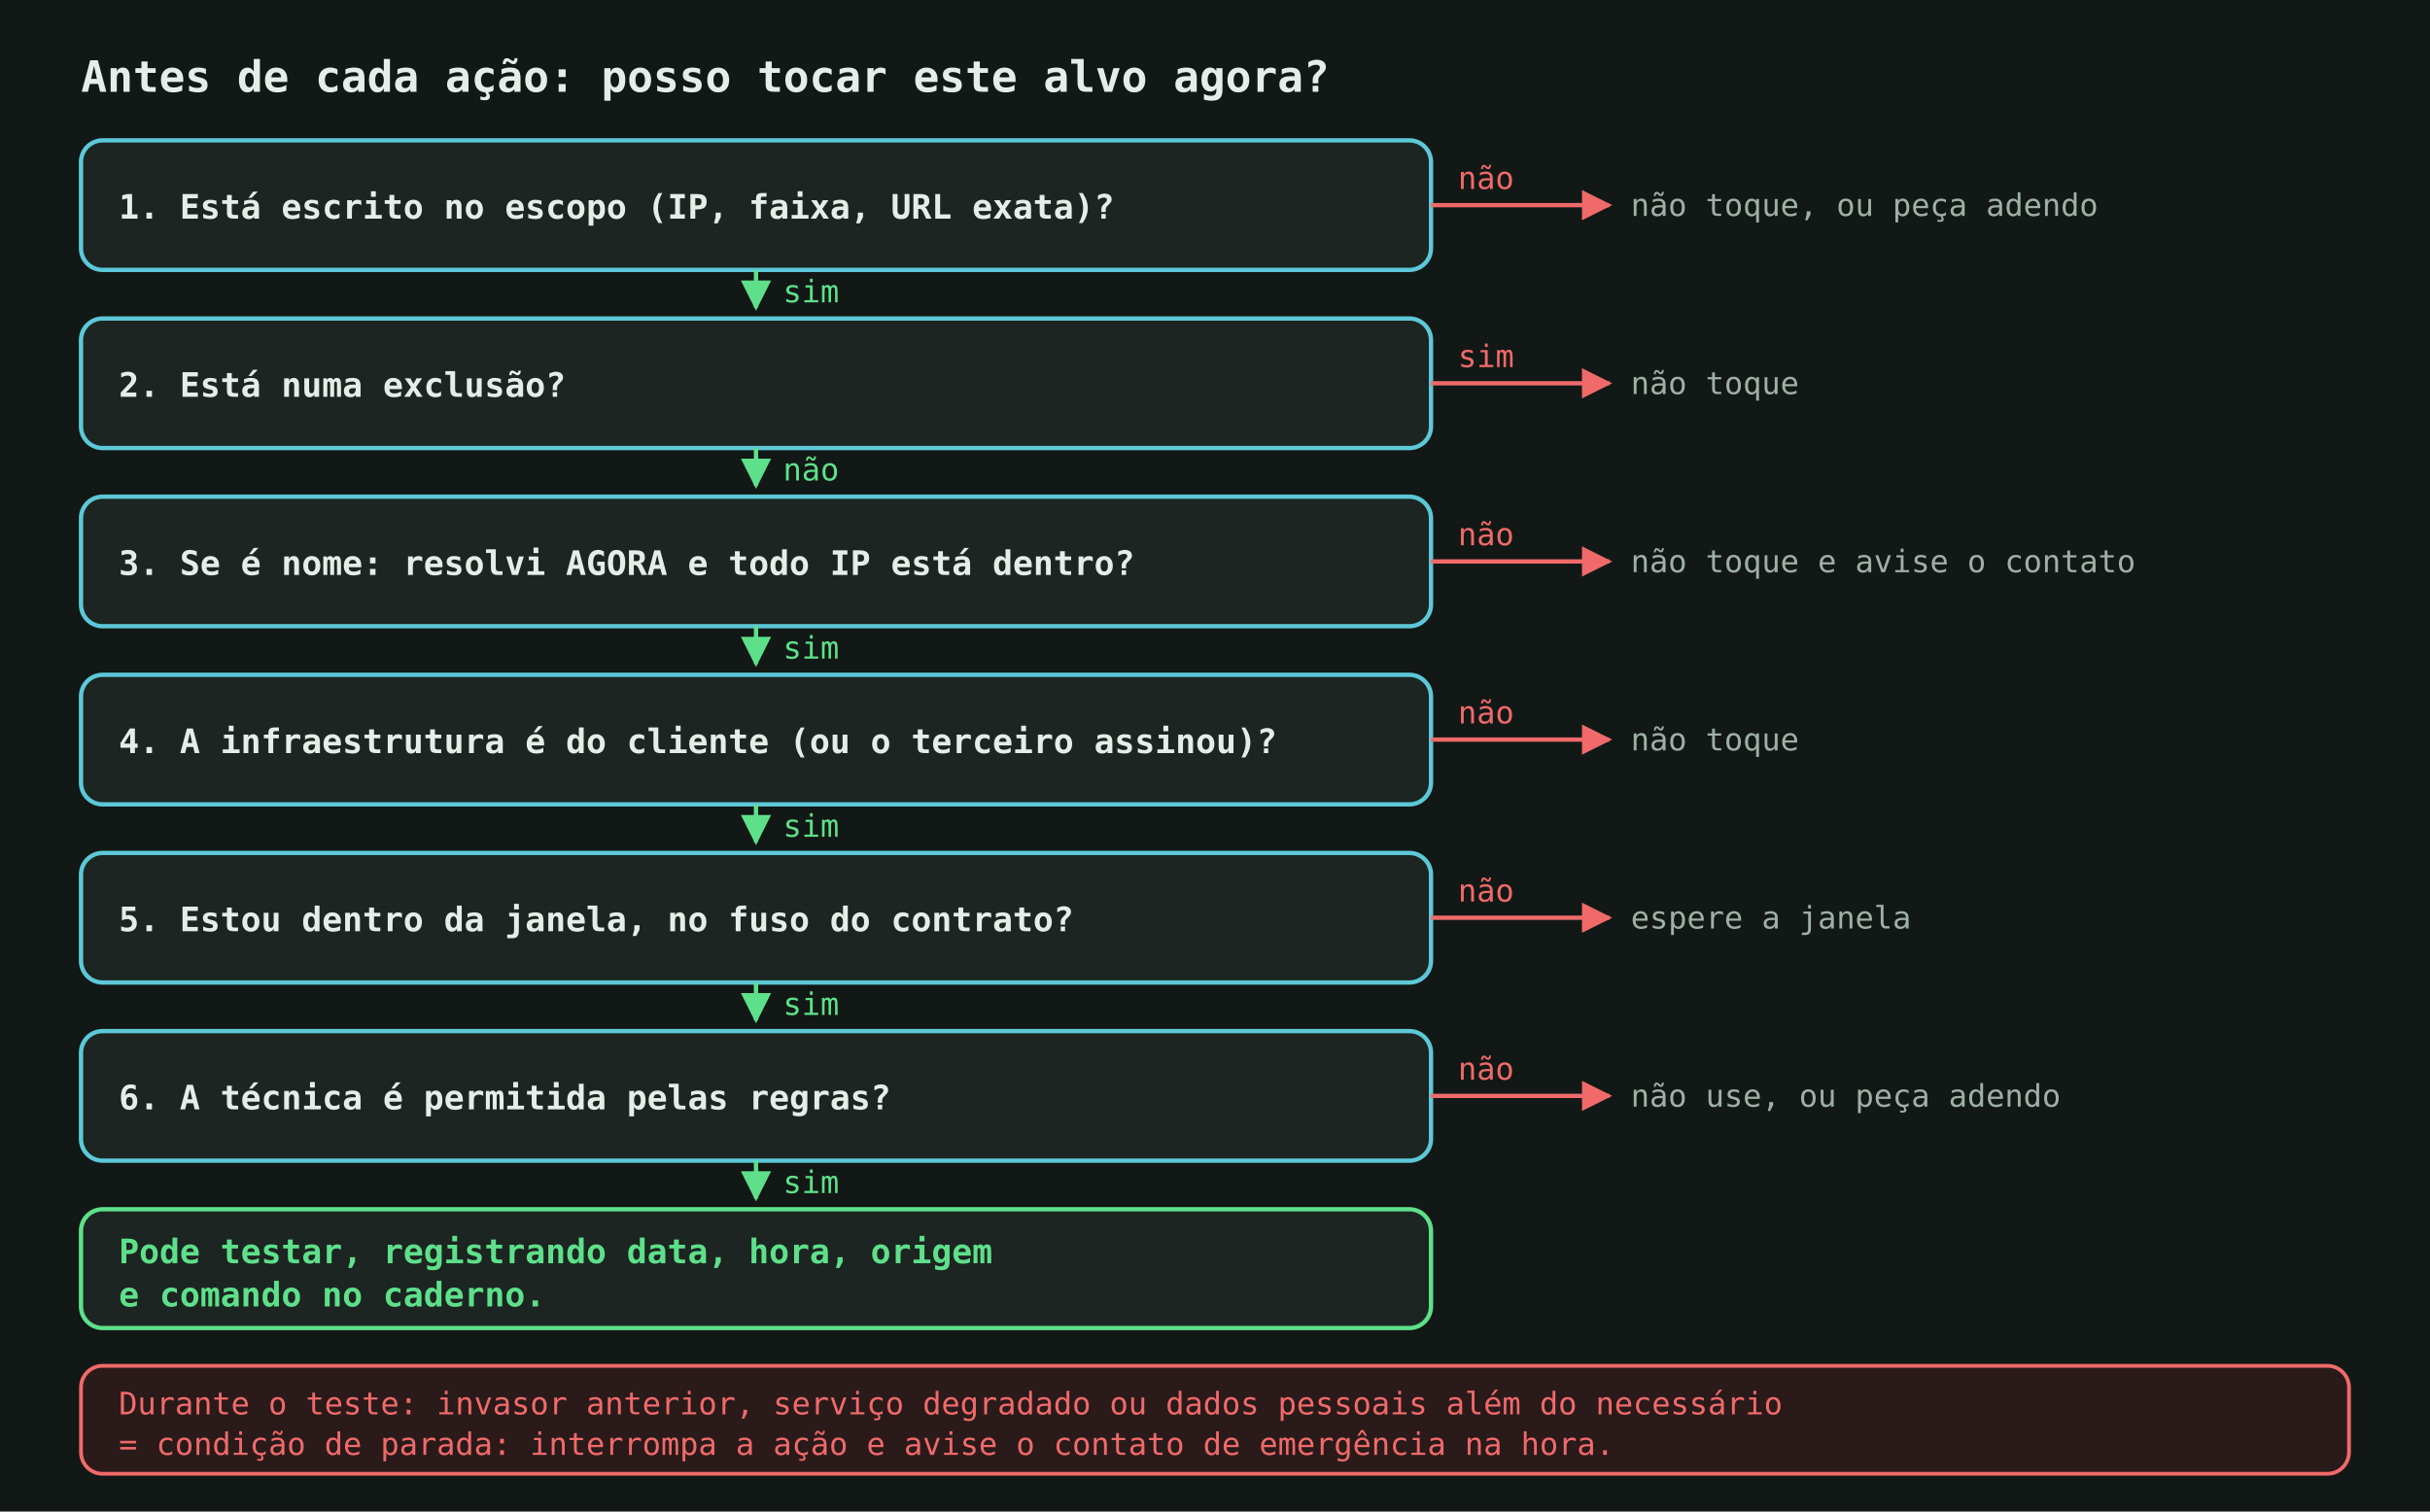
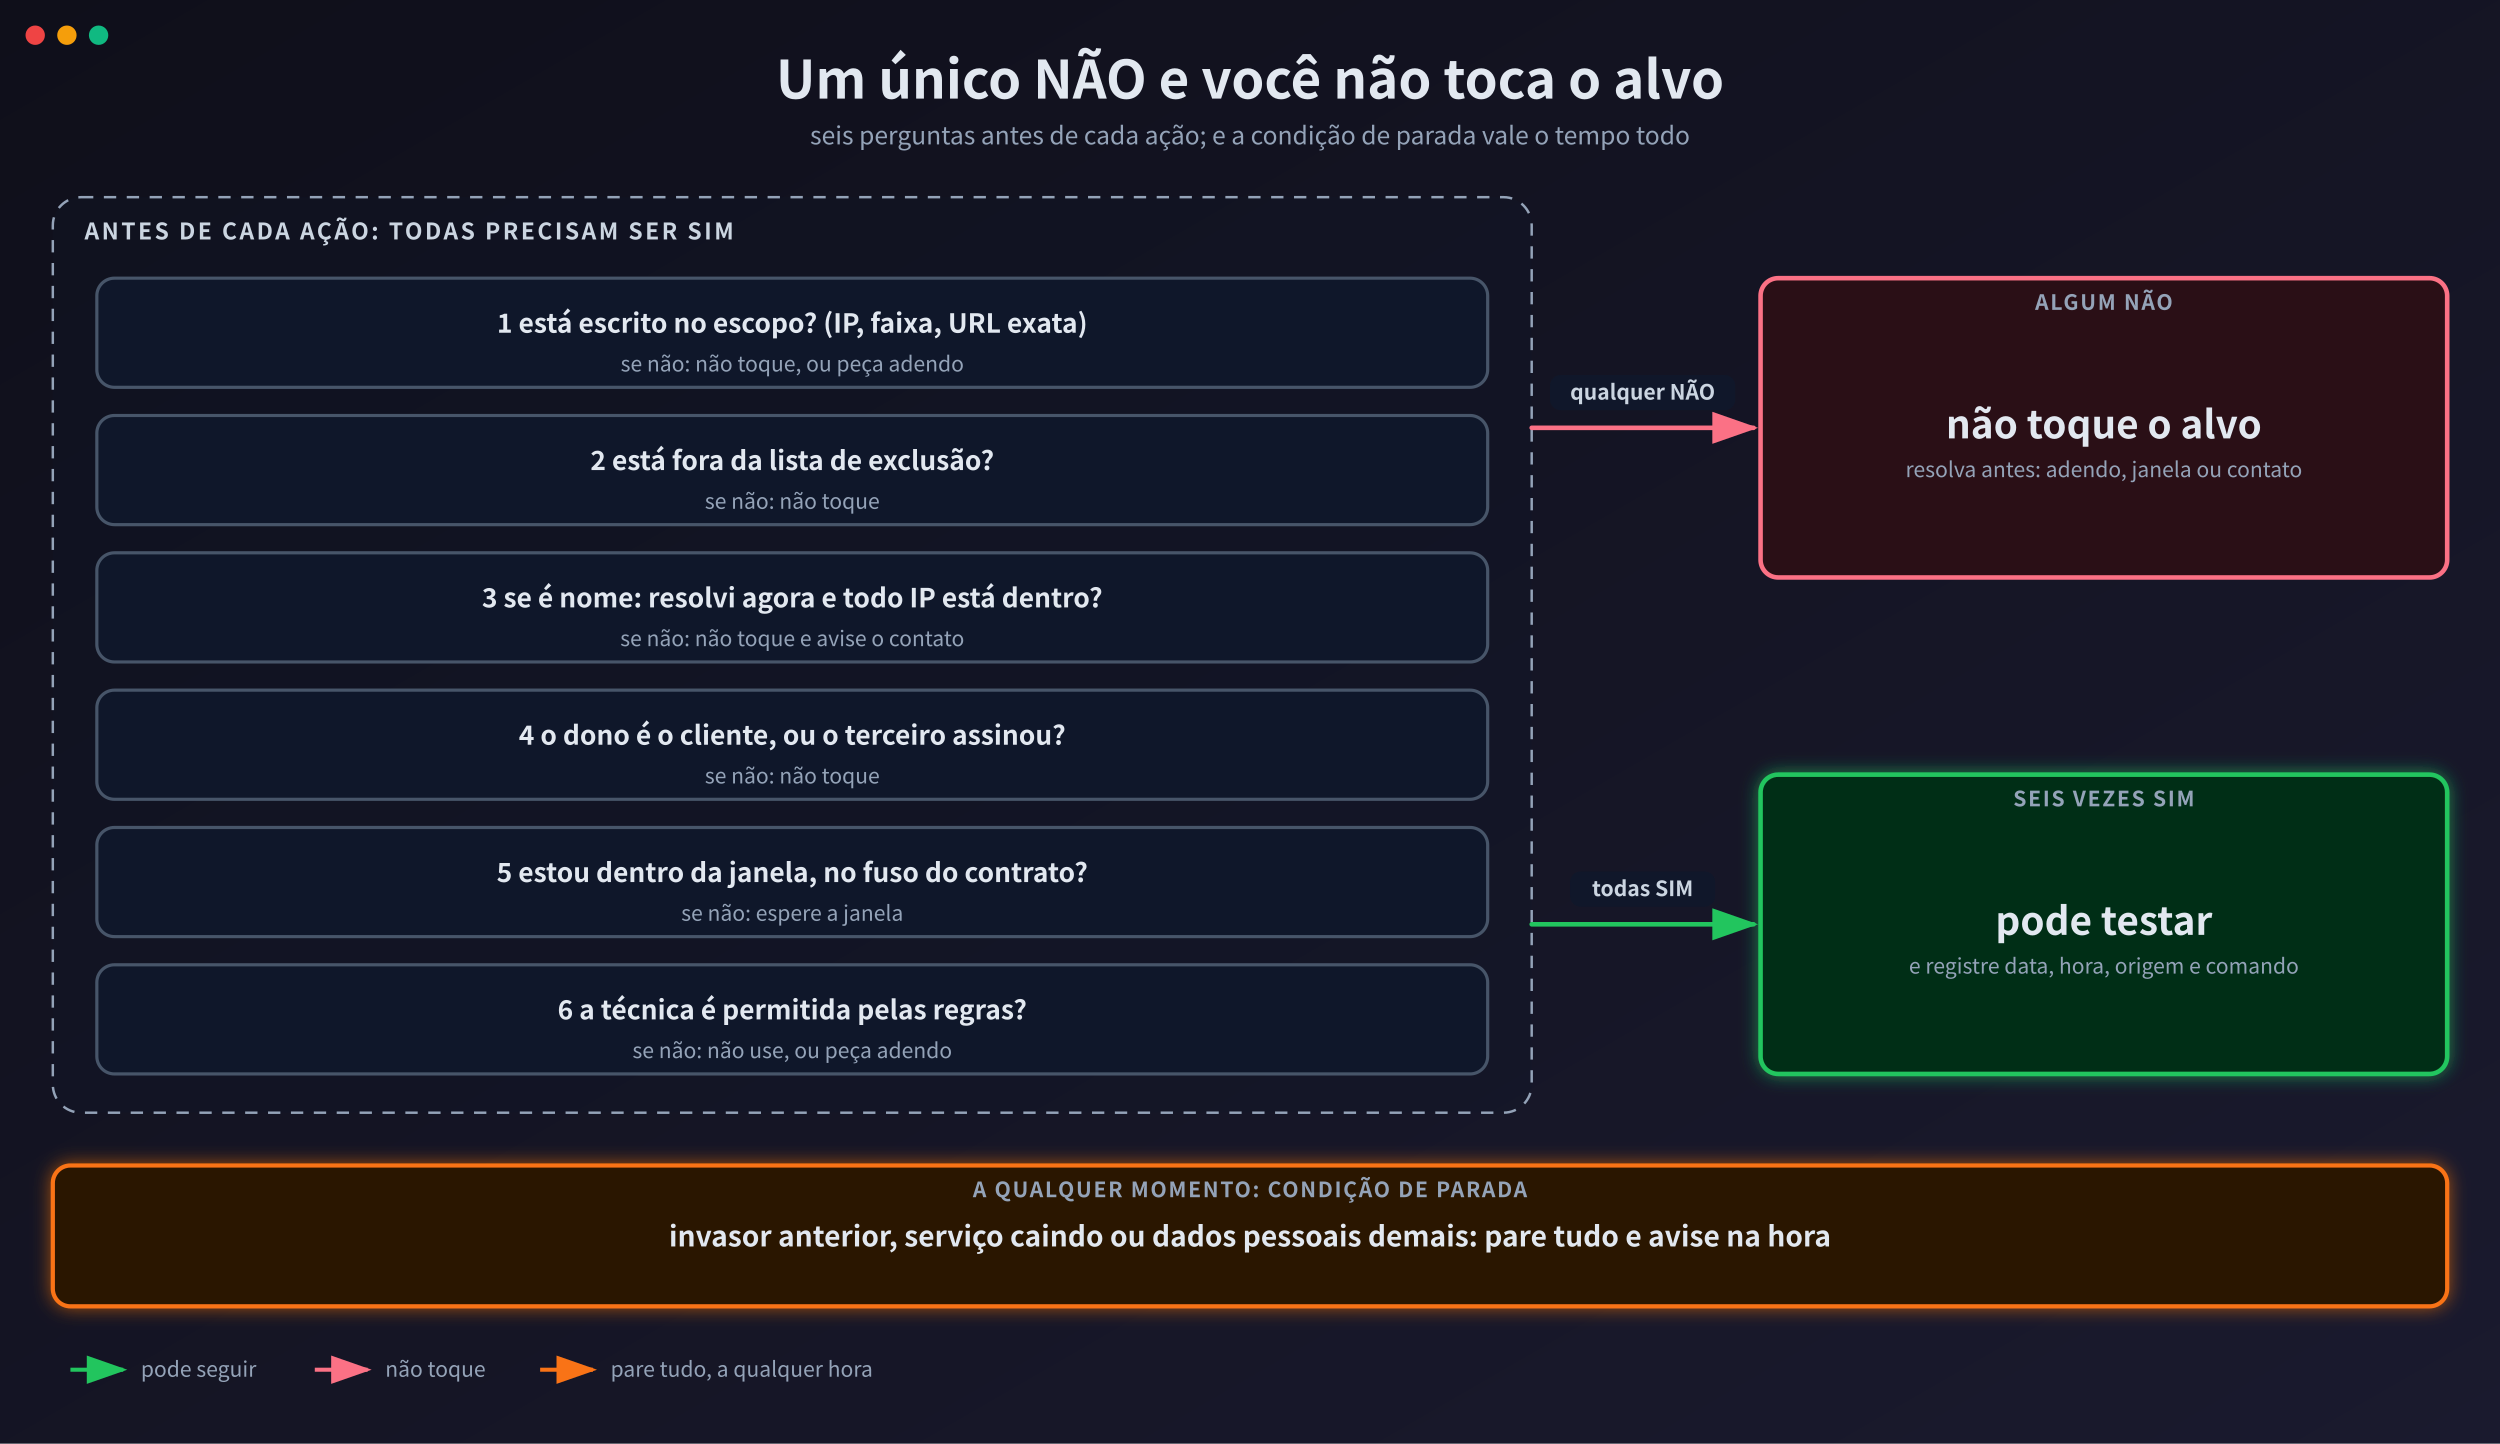
- <svg xmlns="http://www.w3.org/2000/svg" viewBox="0 0 900 560" role="img" aria-labelledby="t d">
-   <style>
-     text { font-family: ui-monospace, "DejaVu Sans Mono", Menlo, Consolas, monospace; fill: #e6ede8; white-space: pre; }
-     .t { font-size: 16px; font-weight: 700; }
-     .m { font-size: 12.5px; font-weight: 700; }
-     .s { font-size: 11.5px; fill: #9fb0a6; }
-     .box { fill: #1c2521; stroke-width: 1.6; }
-   </style>
+ <svg xmlns="http://www.w3.org/2000/svg" viewBox="0 0 1420 820" width="1420" height="820" data-generator="fireworks-tech-graph" data-schema-version="1" data-text-metrics="heuristic-v1" data-style-id="2" data-visual-theme="Dark Terminal" data-diagram-type="architecture" data-motion-scene="" data-semantic-profile="generic" data-semantic-valid="true" data-quality-profile="standard" data-max-bends-per-edge="12" data-max-total-bends="100" data-max-route-stretch="5.0" data-max-bridged-crossings="8" data-min-node-gap="0.0" data-min-container-gutter="0.0" data-min-label-clearance="2.0" data-min-segment-length="0.0">
  <defs>
-     <marker id="g" viewBox="0 0 10 10" refX="9" refY="5" markerWidth="7" markerHeight="7" orient="auto">
-       <path d="M0 0 L10 5 L0 10 z" fill="#5ee08a" />
+     <marker id="arrowA" markerWidth="10" markerHeight="7" refX="9" refY="3.5" orient="auto">
+       <polygon points="0 0, 10 3.5, 0 7" fill="#a855f7" />
    </marker>
-     <marker id="r" viewBox="0 0 10 10" refX="9" refY="5" markerWidth="7" markerHeight="7" orient="auto">
-       <path d="M0 0 L10 5 L0 10 z" fill="#f06a6a" />
+     <marker id="arrowB" markerWidth="10" markerHeight="7" refX="9" refY="3.5" orient="auto">
+       <polygon points="0 0, 10 3.5, 0 7" fill="#22c55e" />
    </marker>
+     <marker id="arrowC" markerWidth="10" markerHeight="7" refX="9" refY="3.5" orient="auto">
+       <polygon points="0 0, 10 3.5, 0 7" fill="#38bdf8" />
+     </marker>
+     <marker id="arrowE" markerWidth="10" markerHeight="7" refX="9" refY="3.5" orient="auto">
+       <polygon points="0 0, 10 3.5, 0 7" fill="#fb7185" />
+     </marker>
+     <marker id="arrowF" markerWidth="10" markerHeight="7" refX="9" refY="3.5" orient="auto">
+       <polygon points="0 0, 10 3.5, 0 7" fill="#f59e0b" />
+     </marker>
+     <marker id="arrowG" markerWidth="10" markerHeight="7" refX="9" refY="3.5" orient="auto">
+       <polygon points="0 0, 10 3.5, 0 7" fill="#f97316" />
+     </marker>
+     <marker id="arrowH" markerWidth="10" markerHeight="7" refX="9" refY="3.5" orient="auto">
+       <polygon points="0 0, 10 3.5, 0 7" fill="#94a3b8" />
+     </marker>
+     <linearGradient id="terminalGradient" x1="0%" y1="0%" x2="100%" y2="100%">
+       <stop offset="0%" stop-color="#0f0f1a" />
+       <stop offset="100%" stop-color="#1a1a2e" />
+     </linearGradient>
+     <filter id="glowBlue" x="-30%" y="-30%" width="160%" height="160%">
+       <feDropShadow dx="0" dy="0" stdDeviation="5" flood-color="#3b82f6" flood-opacity="0.65" />
+     </filter>
+     <filter id="glowPurple" x="-30%" y="-30%" width="160%" height="160%">
+       <feDropShadow dx="0" dy="0" stdDeviation="5" flood-color="#a855f7" flood-opacity="0.72" />
+     </filter>
+     <filter id="glowGreen" x="-30%" y="-30%" width="160%" height="160%">
+       <feDropShadow dx="0" dy="0" stdDeviation="5" flood-color="#22c55e" flood-opacity="0.62" />
+     </filter>
+     <filter id="glowOrange" x="-30%" y="-30%" width="160%" height="160%">
+       <feDropShadow dx="0" dy="0" stdDeviation="5" flood-color="#f97316" flood-opacity="0.62" />
+     </filter>
+     <style>
+     text { font-family: 'SF Mono', 'Fira Code', Menlo, 'Noto Sans CJK SC', 'Microsoft YaHei', 'SimHei', monospace; }
+     .title { font-size: 30px; font-weight: 700; fill: #e2e8f0; }
+     .subtitle { font-size: 14px; font-weight: 500; fill: #94a3b8; }
+     .section { font-size: 13px; font-weight: 700; fill: #38bdf8; letter-spacing: 1.4px; }
+     .section-sub { font-size: 12px; font-weight: 500; fill: #94a3b8; }
+     .node-title { font-weight: 700; fill: #e2e8f0; }
+     .node-sub { font-weight: 500; fill: #94a3b8; }
+     .node-type { font-size: 12px; font-weight: 700; fill: #94a3b8; letter-spacing: 0.08em; }
+     .arrow-label { font-size: 12px; font-weight: 600; fill: #cbd5e1; }
+     .legend { font-size: 12px; font-weight: 500; fill: #94a3b8; }
+     .footnote { font-size: 12px; font-weight: 500; fill: #94a3b8; }
+     .metric-label { font-size: 8.5px; font-weight: 700; fill: #94a3b8; text-transform: uppercase; }
+     .metric-value { font-size: 9.5px; font-weight: 700; fill: #e2e8f0; }
+     </style>
  </defs>
-   <rect width="900" height="560" fill="#121815" />
-   <text class="t" x="30" y="34">Antes de cada ação: posso tocar este alvo agora?</text>
-   <rect class="box" x="30" y="52" width="500" height="48" rx="8" style="stroke:#5cc8d8" />
-   <text class="m" x="44" y="81">1. Está escrito no escopo (IP, faixa, URL exata)?</text>
-   <rect class="box" x="30" y="118" width="500" height="48" rx="8" style="stroke:#5cc8d8" />
-   <text class="m" x="44" y="147">2. Está numa exclusão?</text>
-   <rect class="box" x="30" y="184" width="500" height="48" rx="8" style="stroke:#5cc8d8" />
-   <text class="m" x="44" y="213">3. Se é nome: resolvi AGORA e todo IP está dentro?</text>
-   <rect class="box" x="30" y="250" width="500" height="48" rx="8" style="stroke:#5cc8d8" />
-   <text class="m" x="44" y="279">4. A infraestrutura é do cliente (ou o terceiro assinou)?</text>
-   <rect class="box" x="30" y="316" width="500" height="48" rx="8" style="stroke:#5cc8d8" />
-   <text class="m" x="44" y="345">5. Estou dentro da janela, no fuso do contrato?</text>
-   <rect class="box" x="30" y="382" width="500" height="48" rx="8" style="stroke:#5cc8d8" />
-   <text class="m" x="44" y="411">6. A técnica é permitida pelas regras?</text>
-   <line x1="280" y1="100" x2="280" y2="114" stroke="#5ee08a" stroke-width="1.6" marker-end="url(#g)" />
-   <text class="s" x="290" y="112" style="fill:#5ee08a">sim</text>
-   <line x1="280" y1="166" x2="280" y2="180" stroke="#5ee08a" stroke-width="1.6" marker-end="url(#g)" />
-   <text class="s" x="290" y="178" style="fill:#5ee08a">não</text>
-   <line x1="280" y1="232" x2="280" y2="246" stroke="#5ee08a" stroke-width="1.6" marker-end="url(#g)" />
-   <text class="s" x="290" y="244" style="fill:#5ee08a">sim</text>
-   <line x1="280" y1="298" x2="280" y2="312" stroke="#5ee08a" stroke-width="1.6" marker-end="url(#g)" />
-   <text class="s" x="290" y="310" style="fill:#5ee08a">sim</text>
-   <line x1="280" y1="364" x2="280" y2="378" stroke="#5ee08a" stroke-width="1.6" marker-end="url(#g)" />
-   <text class="s" x="290" y="376" style="fill:#5ee08a">sim</text>
-   <line x1="280" y1="430" x2="280" y2="444" stroke="#5ee08a" stroke-width="1.6" marker-end="url(#g)" />
-   <text class="s" x="290" y="442" style="fill:#5ee08a">sim</text>
-   <rect class="box" x="30" y="448" width="500" height="44" rx="8" style="stroke:#5ee08a" />
-   <text class="m" x="44" y="468" style="fill:#5ee08a">Pode testar, registrando data, hora, origem</text>
-   <text class="m" x="44" y="484" style="fill:#5ee08a">e comando no caderno.</text>
-   <line x1="530" y1="76" x2="596" y2="76" stroke="#f06a6a" stroke-width="1.6" marker-end="url(#r)" />
-   <text class="s" x="540" y="70" style="fill:#f06a6a">não</text>
-   <text class="s" x="604" y="80">não toque, ou peça adendo</text>
-   <line x1="530" y1="142" x2="596" y2="142" stroke="#f06a6a" stroke-width="1.6" marker-end="url(#r)" />
-   <text class="s" x="540" y="136" style="fill:#f06a6a">sim</text>
-   <text class="s" x="604" y="146">não toque</text>
-   <line x1="530" y1="208" x2="596" y2="208" stroke="#f06a6a" stroke-width="1.6" marker-end="url(#r)" />
-   <text class="s" x="540" y="202" style="fill:#f06a6a">não</text>
-   <text class="s" x="604" y="212">não toque e avise o contato</text>
-   <line x1="530" y1="274" x2="596" y2="274" stroke="#f06a6a" stroke-width="1.6" marker-end="url(#r)" />
-   <text class="s" x="540" y="268" style="fill:#f06a6a">não</text>
-   <text class="s" x="604" y="278">não toque</text>
-   <line x1="530" y1="340" x2="596" y2="340" stroke="#f06a6a" stroke-width="1.6" marker-end="url(#r)" />
-   <text class="s" x="540" y="334" style="fill:#f06a6a">não</text>
-   <text class="s" x="604" y="344">espere a janela</text>
-   <line x1="530" y1="406" x2="596" y2="406" stroke="#f06a6a" stroke-width="1.6" marker-end="url(#r)" />
-   <text class="s" x="540" y="400" style="fill:#f06a6a">não</text>
-   <text class="s" x="604" y="410">não use, ou peça adendo</text>
-   <rect x="30" y="506" width="840" height="40" rx="8" fill="#2a1a1a" stroke="#f06a6a" stroke-width="1.4" />
-   <text class="s" x="44" y="524" style="fill:#f06a6a">Durante o teste: invasor anterior, serviço degradado ou dados pessoais além do necessário</text>
-   <text class="s" x="44" y="539" style="fill:#f06a6a">= condição de parada: interrompa a ação e avise o contato de emergência na hora.</text>
+   <rect data-graph-role="background" width="1420.0" height="820.0" fill="url(#terminalGradient)" />
+   <circle cx="20.0" cy="20" r="5.5" fill="#ef4444" />
+   <circle cx="38.0" cy="20" r="5.5" fill="#f59e0b" />
+   <circle cx="56.0" cy="20" r="5.5" fill="#10b981" />
+   <text x="710.0" y="56" text-anchor="middle" class="title">Um único NÃO e você não toca o alvo</text>
+   <text x="710.0" y="82" text-anchor="middle" class="subtitle">seis perguntas antes de cada ação; e a condição de parada vale o tempo todo</text>
+   <g id="perguntas" data-graph-role="container" data-container-id="perguntas" data-semantic-role="boundary" data-graph-bounds="30,112,870,632">
+     <rect data-graph-role="container" x="30.0" y="112.0" width="840.0" height="520.0" rx="16.0" fill="rgba(15,23,42,0.28)" stroke="#94a3b8" stroke-width="1.4" stroke-dasharray="7 6" />
+     <text x="48.0" y="136.0" class="section">
+       <tspan fill="#cbd5e1">ANTES DE CADA AÇÃO: TODAS PRECISAM SER SIM</tspan>
+     </text>
+     <rect id="perguntas-header" data-graph-role="reserved" data-reserved-kind="container-header" x="38" y="118" width="322.76" height="30" fill="none" stroke="none" />
+   </g>
+   <g id="node-q1" data-graph-role="node" data-node-id="q1" data-semantic-role="rect" data-motion-role="" data-motion-stage="" data-motion-order="" data-parent="perguntas" data-deployment-id="" data-topic-id="" data-span-id="" data-station-order="" data-status="" data-start-ms="" data-duration-ms="" data-parent-span="" data-graph-bounds="55,158,845,220">
+     <rect x="55.0" y="158.0" width="790.0" height="62.0" rx="10.0" fill="#0f172a" stroke="#475569" stroke-width="1.8" />
+     <text data-text-role="title" data-full-text="1  está escrito no escopo? (IP, faixa, URL exata)" data-text-max-width="766.0" x="450.0" y="189.0" text-anchor="middle" class="node-title" font-size="15.0">1 está escrito no escopo? (IP, faixa, URL exata)</text>
+     <text data-text-role="subtitle" data-full-text="se não: não toque, ou peça adendo" data-text-max-width="766.0" x="450.0" y="211.0" text-anchor="middle" class="node-sub" font-size="12">se não: não toque, ou peça adendo</text>
+   </g>
+   <g id="node-q2" data-graph-role="node" data-node-id="q2" data-semantic-role="rect" data-motion-role="" data-motion-stage="" data-motion-order="" data-parent="perguntas" data-deployment-id="" data-topic-id="" data-span-id="" data-station-order="" data-status="" data-start-ms="" data-duration-ms="" data-parent-span="" data-graph-bounds="55,236,845,298">
+     <rect x="55.0" y="236.0" width="790.0" height="62.0" rx="10.0" fill="#0f172a" stroke="#475569" stroke-width="1.8" />
+     <text data-text-role="title" data-full-text="2  está fora da lista de exclusão?" data-text-max-width="766.0" x="450.0" y="267.0" text-anchor="middle" class="node-title" font-size="15.0">2 está fora da lista de exclusão?</text>
+     <text data-text-role="subtitle" data-full-text="se não: não toque" data-text-max-width="766.0" x="450.0" y="289.0" text-anchor="middle" class="node-sub" font-size="12">se não: não toque</text>
+   </g>
+   <g id="node-q3" data-graph-role="node" data-node-id="q3" data-semantic-role="rect" data-motion-role="" data-motion-stage="" data-motion-order="" data-parent="perguntas" data-deployment-id="" data-topic-id="" data-span-id="" data-station-order="" data-status="" data-start-ms="" data-duration-ms="" data-parent-span="" data-graph-bounds="55,314,845,376">
+     <rect x="55.0" y="314.0" width="790.0" height="62.0" rx="10.0" fill="#0f172a" stroke="#475569" stroke-width="1.8" />
+     <text data-text-role="title" data-full-text="3  se é nome: resolvi agora e todo IP está dentro?" data-text-max-width="766.0" x="450.0" y="345.0" text-anchor="middle" class="node-title" font-size="15.0">3 se é nome: resolvi agora e todo IP está dentro?</text>
+     <text data-text-role="subtitle" data-full-text="se não: não toque e avise o contato" data-text-max-width="766.0" x="450.0" y="367.0" text-anchor="middle" class="node-sub" font-size="12">se não: não toque e avise o contato</text>
+   </g>
+   <g id="node-q4" data-graph-role="node" data-node-id="q4" data-semantic-role="rect" data-motion-role="" data-motion-stage="" data-motion-order="" data-parent="perguntas" data-deployment-id="" data-topic-id="" data-span-id="" data-station-order="" data-status="" data-start-ms="" data-duration-ms="" data-parent-span="" data-graph-bounds="55,392,845,454">
+     <rect x="55.0" y="392.0" width="790.0" height="62.0" rx="10.0" fill="#0f172a" stroke="#475569" stroke-width="1.8" />
+     <text data-text-role="title" data-full-text="4  o dono é o cliente, ou o terceiro assinou?" data-text-max-width="766.0" x="450.0" y="423.0" text-anchor="middle" class="node-title" font-size="15.0">4 o dono é o cliente, ou o terceiro assinou?</text>
+     <text data-text-role="subtitle" data-full-text="se não: não toque" data-text-max-width="766.0" x="450.0" y="445.0" text-anchor="middle" class="node-sub" font-size="12">se não: não toque</text>
+   </g>
+   <g id="node-q5" data-graph-role="node" data-node-id="q5" data-semantic-role="rect" data-motion-role="" data-motion-stage="" data-motion-order="" data-parent="perguntas" data-deployment-id="" data-topic-id="" data-span-id="" data-station-order="" data-status="" data-start-ms="" data-duration-ms="" data-parent-span="" data-graph-bounds="55,470,845,532">
+     <rect x="55.0" y="470.0" width="790.0" height="62.0" rx="10.0" fill="#0f172a" stroke="#475569" stroke-width="1.8" />
+     <text data-text-role="title" data-full-text="5  estou dentro da janela, no fuso do contrato?" data-text-max-width="766.0" x="450.0" y="501.0" text-anchor="middle" class="node-title" font-size="15.0">5 estou dentro da janela, no fuso do contrato?</text>
+     <text data-text-role="subtitle" data-full-text="se não: espere a janela" data-text-max-width="766.0" x="450.0" y="523.0" text-anchor="middle" class="node-sub" font-size="12">se não: espere a janela</text>
+   </g>
+   <g id="node-q6" data-graph-role="node" data-node-id="q6" data-semantic-role="rect" data-motion-role="" data-motion-stage="" data-motion-order="" data-parent="perguntas" data-deployment-id="" data-topic-id="" data-span-id="" data-station-order="" data-status="" data-start-ms="" data-duration-ms="" data-parent-span="" data-graph-bounds="55,548,845,610">
+     <rect x="55.0" y="548.0" width="790.0" height="62.0" rx="10.0" fill="#0f172a" stroke="#475569" stroke-width="1.8" />
+     <text data-text-role="title" data-full-text="6  a técnica é permitida pelas regras?" data-text-max-width="766.0" x="450.0" y="579.0" text-anchor="middle" class="node-title" font-size="15.0">6 a técnica é permitida pelas regras?</text>
+     <text data-text-role="subtitle" data-full-text="se não: não use, ou peça adendo" data-text-max-width="766.0" x="450.0" y="601.0" text-anchor="middle" class="node-sub" font-size="12">se não: não use, ou peça adendo</text>
+   </g>
+   <g id="node-nao" data-graph-role="node" data-node-id="nao" data-semantic-role="rect" data-motion-role="" data-motion-stage="" data-motion-order="" data-parent="" data-deployment-id="" data-topic-id="" data-span-id="" data-station-order="" data-status="" data-start-ms="" data-duration-ms="" data-parent-span="" data-graph-bounds="1000,158,1390,328">
+     <rect x="1000.0" y="158.0" width="390.0" height="170.0" rx="10.0" fill="#2a0f16" stroke="#fb7185" stroke-width="2.6" />
+     <text x="1195.0" y="176.0" text-anchor="middle" class="node-type">ALGUM NÃO</text>
+     <text data-text-role="title" data-full-text="não toque o alvo" data-text-max-width="366.0" x="1195.0" y="249.0" text-anchor="middle" class="node-title" font-size="22.0">não toque o alvo</text>
+     <text data-text-role="subtitle" data-full-text="resolva antes: adendo, janela ou contato" data-text-max-width="366.0" x="1195.0" y="271.0" text-anchor="middle" class="node-sub" font-size="12">resolva antes: adendo, janela ou contato</text>
+   </g>
+   <g id="node-sim" data-graph-role="node" data-node-id="sim" data-semantic-role="rect" data-motion-role="" data-motion-stage="" data-motion-order="" data-parent="" data-deployment-id="" data-topic-id="" data-span-id="" data-station-order="" data-status="" data-start-ms="" data-duration-ms="" data-parent-span="" data-graph-bounds="1000,440,1390,610">
+     <rect x="1000.0" y="440.0" width="390.0" height="170.0" rx="10.0" fill="#052e16" stroke="#22c55e" stroke-width="2.6" filter="url(#glowGreen)" />
+     <text x="1195.0" y="458.0" text-anchor="middle" class="node-type">SEIS VEZES SIM</text>
+     <text data-text-role="title" data-full-text="pode testar" data-text-max-width="366.0" x="1195.0" y="531.0" text-anchor="middle" class="node-title" font-size="22.0">pode testar</text>
+     <text data-text-role="subtitle" data-full-text="e registre data, hora, origem e comando" data-text-max-width="366.0" x="1195.0" y="553.0" text-anchor="middle" class="node-sub" font-size="12">e registre data, hora, origem e comando</text>
+   </g>
+   <g id="node-parada" data-graph-role="node" data-node-id="parada" data-semantic-role="rect" data-motion-role="" data-motion-stage="" data-motion-order="" data-parent="" data-deployment-id="" data-topic-id="" data-span-id="" data-station-order="" data-status="" data-start-ms="" data-duration-ms="" data-parent-span="" data-graph-bounds="30,662,1390,742">
+     <rect x="30.0" y="662.0" width="1360.0" height="80.0" rx="10.0" fill="#2a1405" stroke="#f97316" stroke-width="2.4" filter="url(#glowOrange)" />
+     <text x="710.0" y="680.0" text-anchor="middle" class="node-type">A QUALQUER MOMENTO: CONDIÇÃO DE PARADA</text>
+     <text data-text-role="title" data-full-text="invasor anterior, serviço caindo ou dados pessoais demais: pare tudo e avise na hora" data-text-max-width="1336.0" x="710.0" y="708.0" text-anchor="middle" class="node-title" font-size="16.0">invasor anterior, serviço caindo ou dados pessoais demais: pare tudo e avise na hora</text>
+   </g>
+   <path data-graph-role="decoration" d="M 870.0,243.0 L 996.0,243.0" fill="none" stroke="#fb7185" stroke-width="2.6" stroke-linecap="round" marker-end="url(#arrowE)" />
+   <rect data-graph-role="decoration" x="880.4" y="213.0" width="105.2" height="20" rx="6" fill="#0f172a" opacity="0.92" />
+   <text data-graph-role="decoration" x="933.0" y="227.0" text-anchor="middle" class="arrow-label">qualquer NÃO</text>
+   <path data-graph-role="decoration" d="M 870.0,525.0 L 996.0,525.0" fill="none" stroke="#22c55e" stroke-width="2.6" stroke-linecap="round" marker-end="url(#arrowB)" />
+   <rect data-graph-role="decoration" x="891.8" y="495.0" width="82.4" height="20" rx="6" fill="#0f172a" opacity="0.92" />
+   <text data-graph-role="decoration" x="933.0" y="509.0" text-anchor="middle" class="arrow-label">todas SIM</text>
+   <g id="legend" data-graph-role="legend">
+     <rect id="legend-zone" data-graph-role="reserved" data-reserved-kind="legend" x="30" y="764" width="500.96" height="46" rx="10" fill="none" stroke="none" />
+     <line data-graph-role="decoration" x1="40.0" y1="778.0" x2="70.0" y2="778.0" stroke="#22c55e" stroke-width="2.3" marker-end="url(#arrowB)" />
+     <text data-graph-role="decoration" x="80.0" y="782.0" class="legend">pode seguir</text>
+     <line data-graph-role="decoration" x1="178.8" y1="778.0" x2="208.8" y2="778.0" stroke="#fb7185" stroke-width="2.3" marker-end="url(#arrowE)" />
+     <text data-graph-role="decoration" x="218.8" y="782.0" class="legend">não toque</text>
+     <line data-graph-role="decoration" x1="306.8" y1="778.0" x2="336.8" y2="778.0" stroke="#f97316" stroke-width="2.3" marker-end="url(#arrowG)" />
+     <text data-graph-role="decoration" x="346.8" y="782.0" class="legend">pare tudo, a qualquer hora</text>
+   </g>
</svg>
